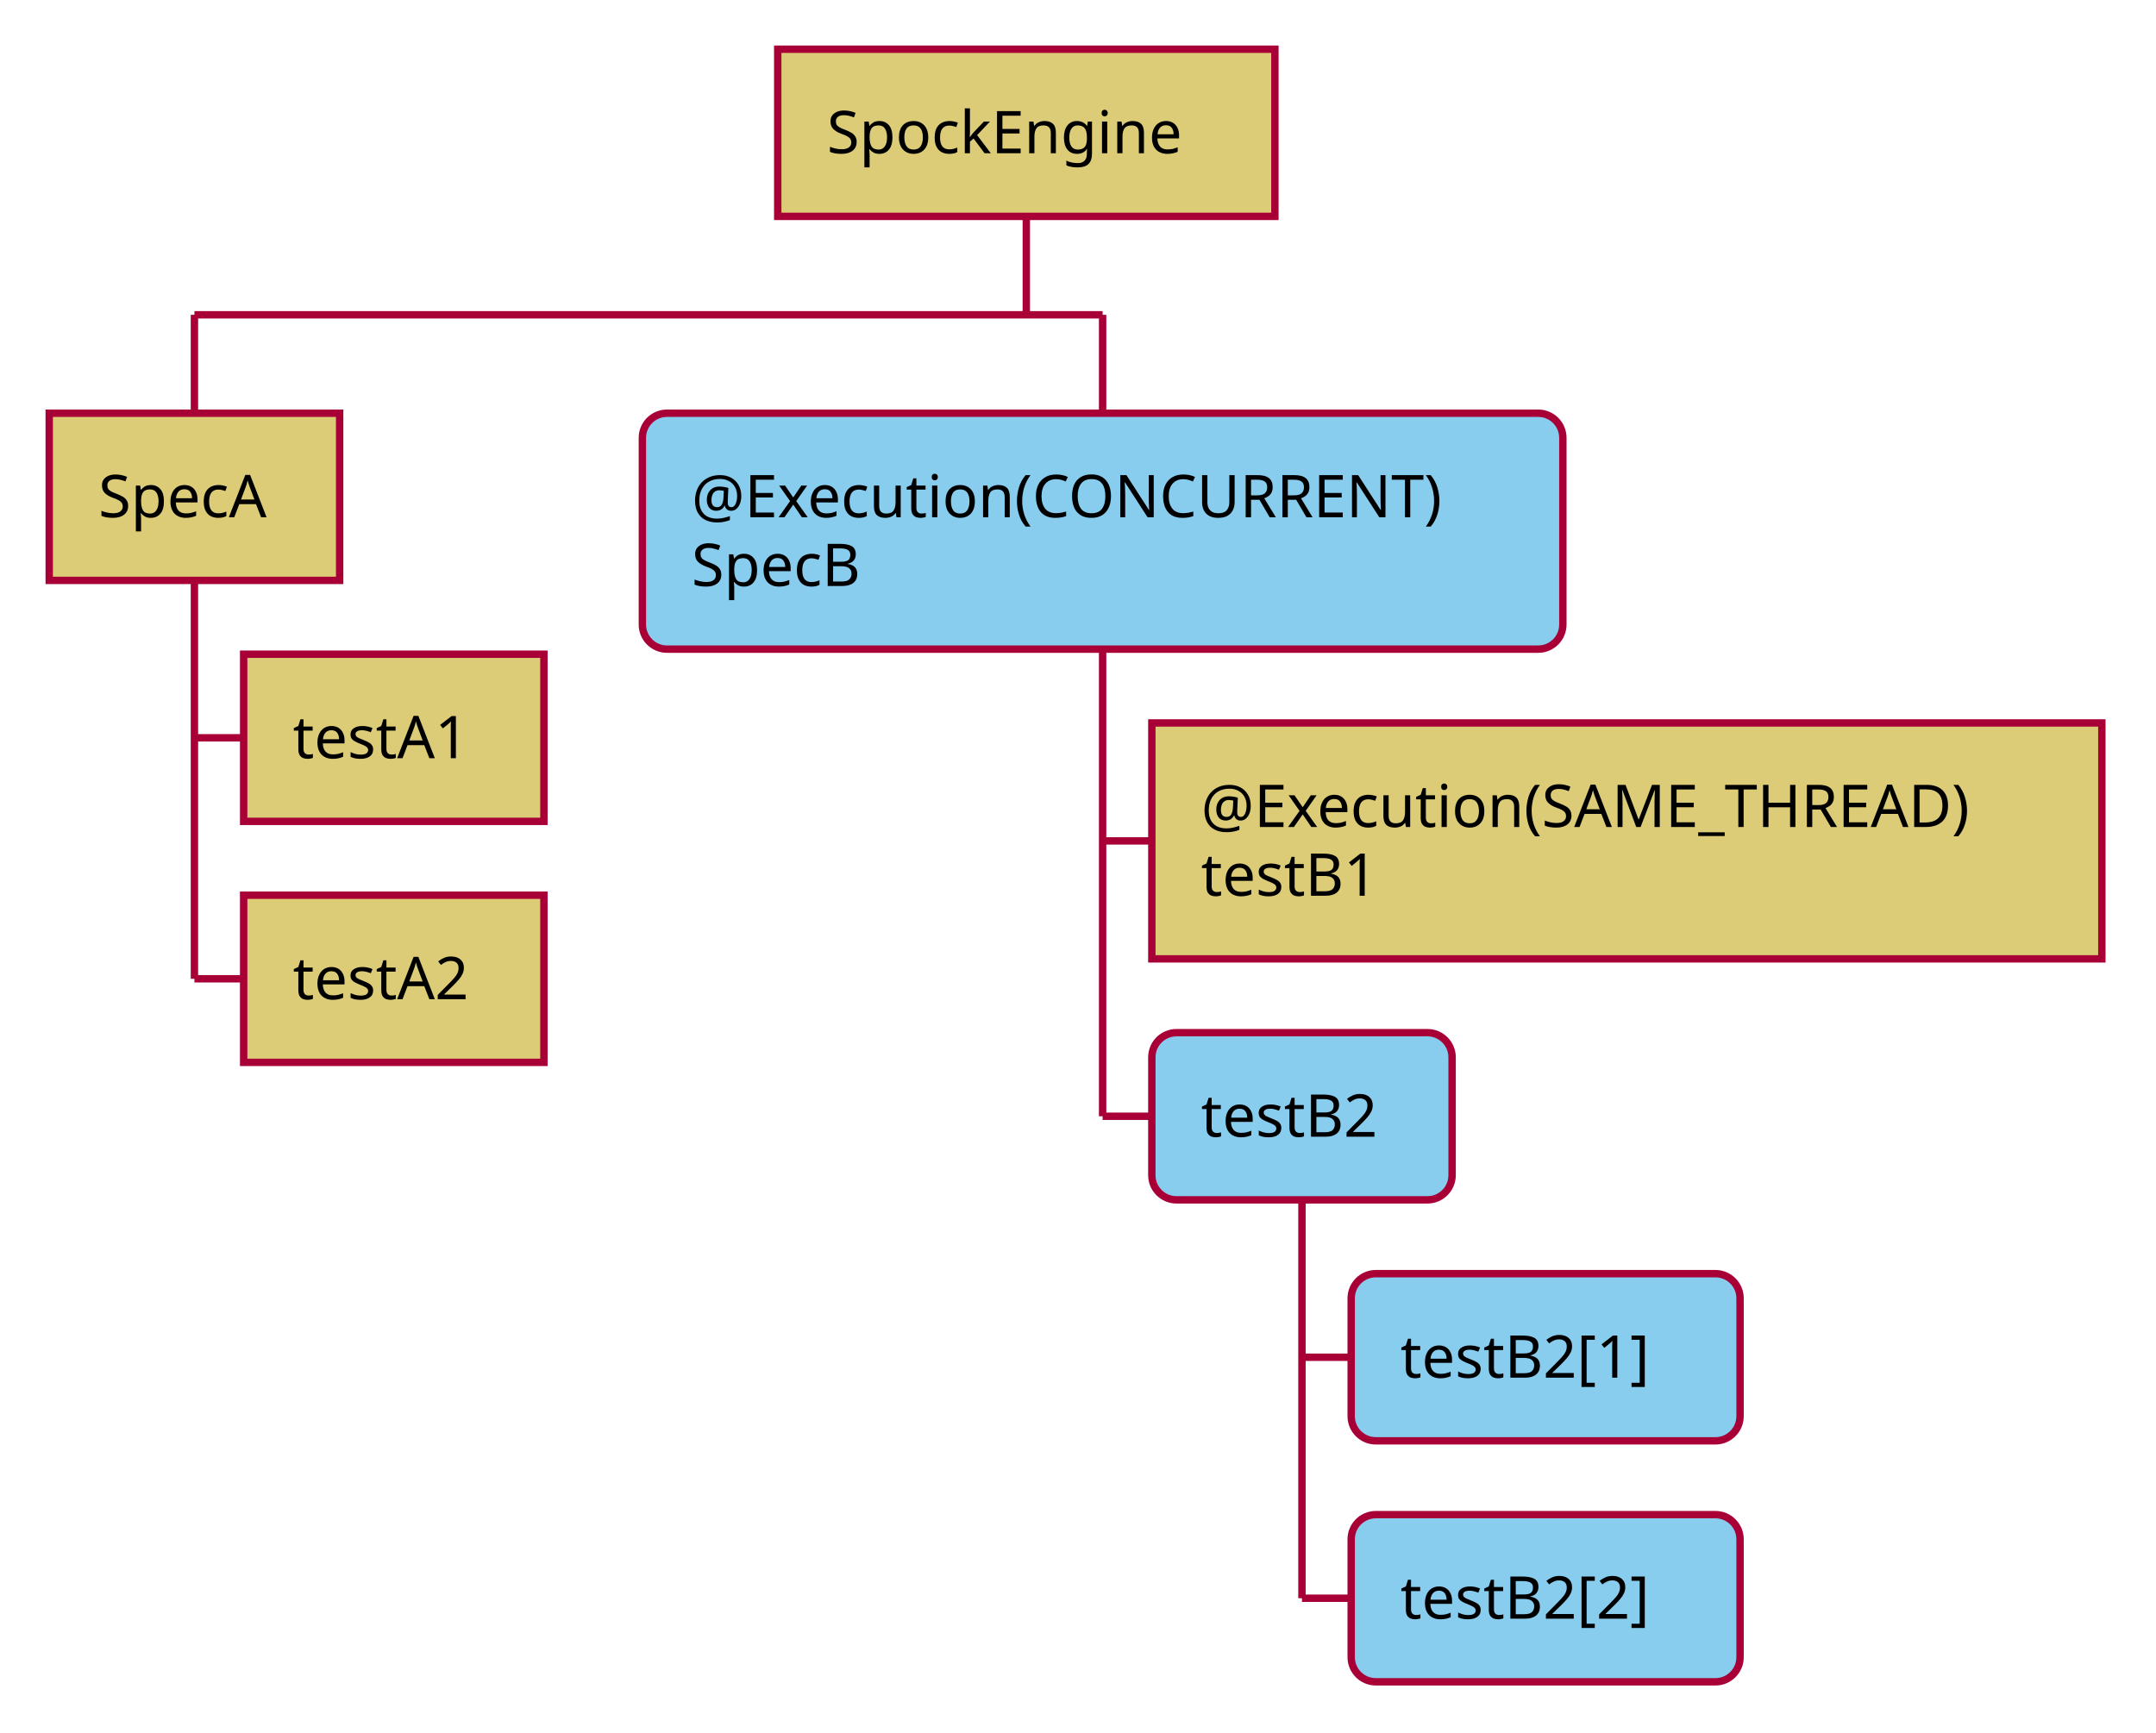
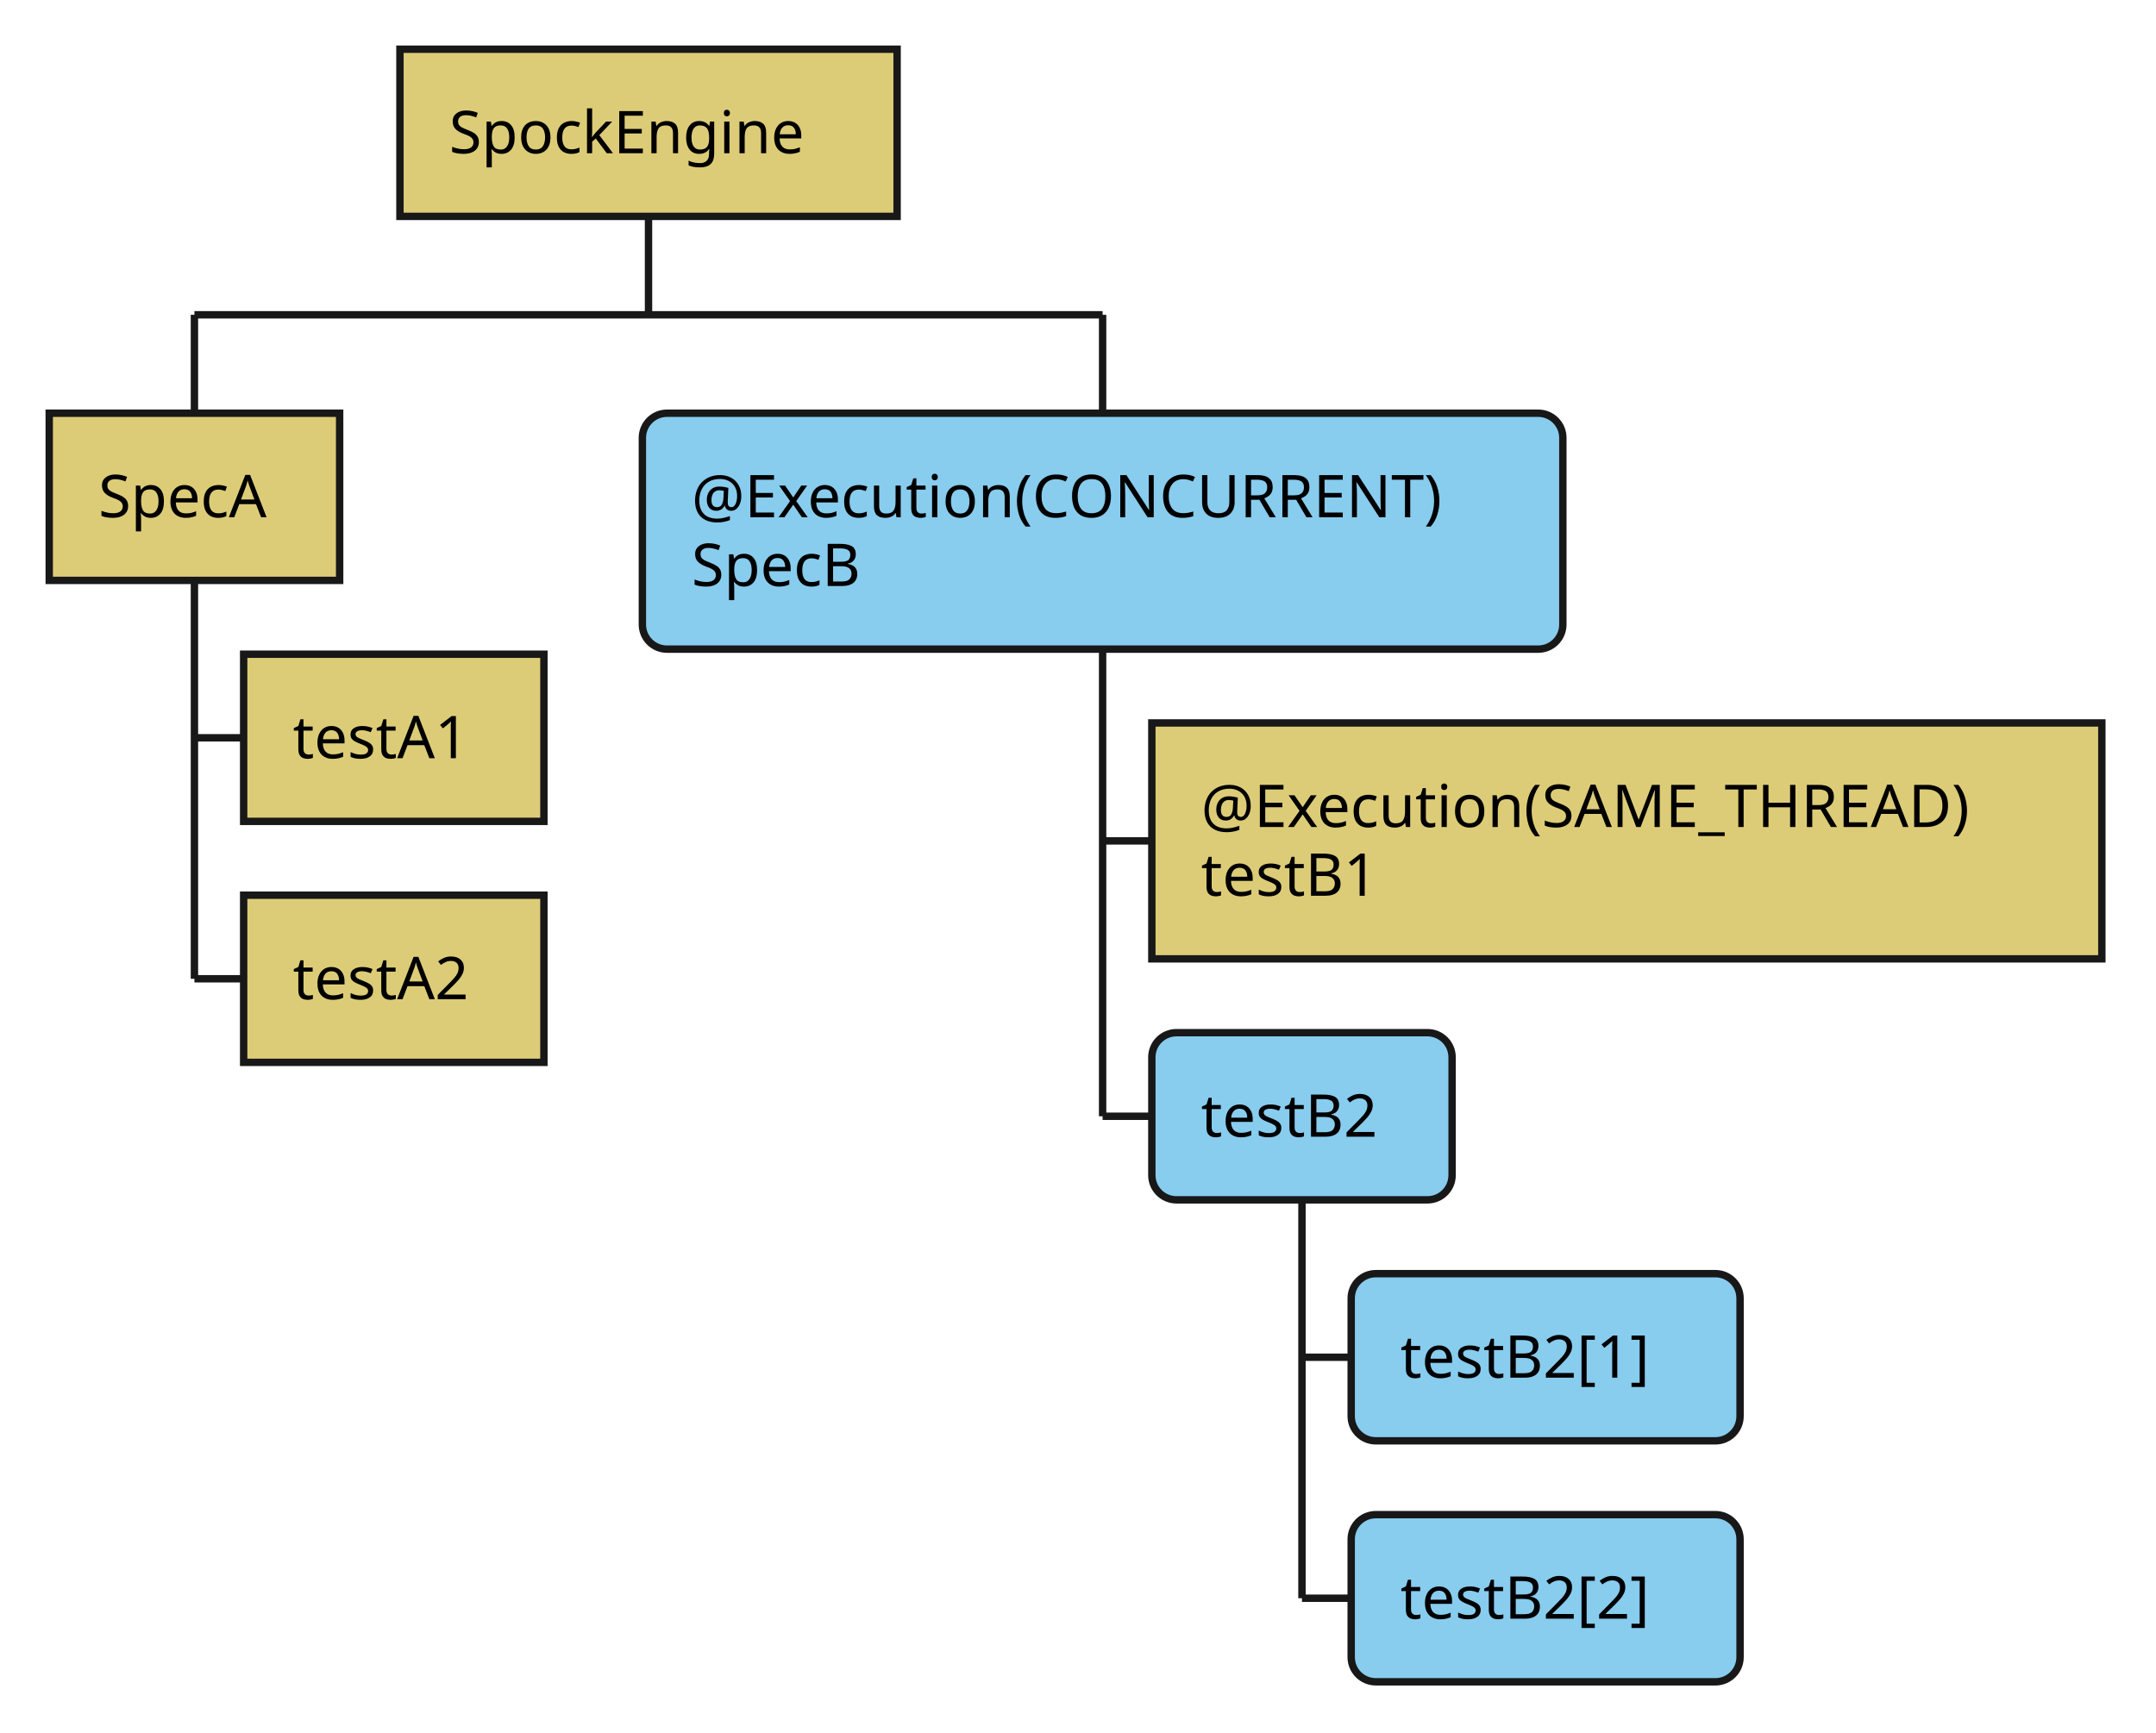
- <svg xmlns="http://www.w3.org/2000/svg" contentScriptType="application/ecmascript" contentStyleType="text/css" height="352px" preserveAspectRatio="none" style="width:438px;height:352px;" version="1.1" viewBox="0 0 438 352" width="438px" zoomAndPan="magnify">
+ <svg xmlns="http://www.w3.org/2000/svg" contentStyleType="text/css" height="352px" preserveAspectRatio="none" style="width:438px;height:352px;background:#DDCC77;" version="1.1" viewBox="0 0 438 352" width="438px" zoomAndPan="magnify">
  <defs />
  <g>
-     <rect fill="#DDCC77" height="33.969" style="stroke: #A80036; stroke-width: 1.5;" width="101" x="158" y="10" />
-     <text fill="#000000" font-family="sans-serif" font-size="12" lengthAdjust="spacingAndGlyphs" textLength="81" x="168" y="31.139">
-       SpockEngine
-     </text>
-     <line style="stroke: #A80036; stroke-width: 1.5;" x1="208.5" x2="208.5" y1="43.969" y2="63.969" />
-     <line style="stroke: #A80036; stroke-width: 1.5;" x1="39.5" x2="39.5" y1="63.969" y2="83.969" />
-     <rect fill="#DDCC77" height="33.969" style="stroke: #A80036; stroke-width: 1.5;" width="59" x="10" y="83.969" />
-     <text fill="#000000" font-family="sans-serif" font-size="12" lengthAdjust="spacingAndGlyphs" textLength="39" x="20" y="105.107">
-       SpecA
-     </text>
-     <line style="stroke: #A80036; stroke-width: 1.5;" x1="39.5" x2="49.5" y1="149.922" y2="149.922" />
-     <rect fill="#DDCC77" height="33.969" style="stroke: #A80036; stroke-width: 1.5;" width="61" x="49.5" y="132.938" />
-     <text fill="#000000" font-family="sans-serif" font-size="12" lengthAdjust="spacingAndGlyphs" textLength="41" x="59.5" y="154.076">
-       testA1
-     </text>
-     <line style="stroke: #A80036; stroke-width: 1.5;" x1="39.5" x2="49.5" y1="198.891" y2="198.891" />
-     <rect fill="#DDCC77" height="33.969" style="stroke: #A80036; stroke-width: 1.5;" width="61" x="49.5" y="181.906" />
-     <text fill="#000000" font-family="sans-serif" font-size="12" lengthAdjust="spacingAndGlyphs" textLength="41" x="59.5" y="203.045">
-       testA2
-     </text>
-     <line style="stroke: #A80036; stroke-width: 1.5;" x1="39.5" x2="39.5" y1="117.938" y2="198.891" />
-     <line style="stroke: #A80036; stroke-width: 1.5;" x1="224" x2="224" y1="63.969" y2="83.969" />
-     <rect fill="#88CCEE" height="47.938" rx="5" ry="5" style="stroke: #A80036; stroke-width: 1.5;" width="187" x="130.5" y="83.969" />
-     <text fill="#000000" font-family="sans-serif" font-size="12" lengthAdjust="spacingAndGlyphs" textLength="167" x="140.5" y="105.107">
-       @Execution(CONCURRENT)
-     </text>
-     <text fill="#000000" font-family="sans-serif" font-size="12" lengthAdjust="spacingAndGlyphs" textLength="39" x="140.5" y="119.076">
-       SpecB
-     </text>
-     <line style="stroke: #A80036; stroke-width: 1.5;" x1="224" x2="234" y1="170.875" y2="170.875" />
-     <rect fill="#DDCC77" height="47.938" style="stroke: #A80036; stroke-width: 1.5;" width="193" x="234" y="146.906" />
-     <text fill="#000000" font-family="sans-serif" font-size="12" lengthAdjust="spacingAndGlyphs" textLength="173" x="244" y="168.045">
-       @Execution(SAME_THREAD)
-     </text>
-     <text fill="#000000" font-family="sans-serif" font-size="12" lengthAdjust="spacingAndGlyphs" textLength="41" x="244" y="182.014">
-       testB1
-     </text>
-     <line style="stroke: #A80036; stroke-width: 1.5;" x1="224" x2="234" y1="226.828" y2="226.828" />
-     <rect fill="#88CCEE" height="33.969" rx="5" ry="5" style="stroke: #A80036; stroke-width: 1.5;" width="61" x="234" y="209.844" />
-     <text fill="#000000" font-family="sans-serif" font-size="12" lengthAdjust="spacingAndGlyphs" textLength="41" x="244" y="230.982">
-       testB2
-     </text>
-     <line style="stroke: #A80036; stroke-width: 1.5;" x1="264.5" x2="274.5" y1="275.797" y2="275.797" />
-     <rect fill="#88CCEE" height="33.969" rx="5" ry="5" style="stroke: #A80036; stroke-width: 1.5;" width="79" x="274.5" y="258.812" />
-     <text fill="#000000" font-family="sans-serif" font-size="12" lengthAdjust="spacingAndGlyphs" textLength="59" x="284.5" y="279.951">
-       testB2[1]
-     </text>
-     <line style="stroke: #A80036; stroke-width: 1.5;" x1="264.5" x2="274.5" y1="324.766" y2="324.766" />
-     <rect fill="#88CCEE" height="33.969" rx="5" ry="5" style="stroke: #A80036; stroke-width: 1.5;" width="79" x="274.5" y="307.781" />
-     <text fill="#000000" font-family="sans-serif" font-size="12" lengthAdjust="spacingAndGlyphs" textLength="59" x="284.5" y="328.92">
-       testB2[2]
-     </text>
-     <line style="stroke: #A80036; stroke-width: 1.5;" x1="264.5" x2="264.5" y1="243.812" y2="324.766" />
-     <line style="stroke: #A80036; stroke-width: 1.5;" x1="224" x2="224" y1="131.906" y2="226.828" />
-     <line style="stroke: #A80036; stroke-width: 1.5;" x1="39.5" x2="224" y1="63.969" y2="63.969" />
+     <line style="stroke:#181818;stroke-width:1.5;" x1="39.5" x2="39.5" y1="63.969" y2="83.969" />
+     <rect fill="#DDCC77" height="33.969" style="stroke:#181818;stroke-width:1.5;" width="59" x="10" y="83.969" />
+     <text fill="#000000" font-family="sans-serif" font-size="12" lengthAdjust="spacing" textLength="39" x="20" y="105.107">SpecA</text>
+     <line style="stroke:#181818;stroke-width:1.5;" x1="39.5" x2="49.5" y1="149.922" y2="149.922" />
+     <rect fill="#DDCC77" height="33.969" style="stroke:#181818;stroke-width:1.5;" width="61" x="49.5" y="132.938" />
+     <text fill="#000000" font-family="sans-serif" font-size="12" lengthAdjust="spacing" textLength="41" x="59.5" y="154.076">testA1</text>
+     <line style="stroke:#181818;stroke-width:1.5;" x1="39.5" x2="49.5" y1="198.891" y2="198.891" />
+     <rect fill="#DDCC77" height="33.969" style="stroke:#181818;stroke-width:1.5;" width="61" x="49.5" y="181.906" />
+     <text fill="#000000" font-family="sans-serif" font-size="12" lengthAdjust="spacing" textLength="41" x="59.5" y="203.045">testA2</text>
+     <line style="stroke:#181818;stroke-width:1.5;" x1="39.5" x2="39.5" y1="117.938" y2="198.891" />
+     <line style="stroke:#181818;stroke-width:1.5;" x1="224" x2="224" y1="63.969" y2="83.969" />
+     <rect fill="#88CCEE" height="47.938" rx="5" ry="5" style="stroke:#181818;stroke-width:1.5;" width="187" x="130.5" y="83.969" />
+     <text fill="#000000" font-family="sans-serif" font-size="12" lengthAdjust="spacing" textLength="167" x="140.5" y="105.107">@Execution(CONCURRENT)</text>
+     <text fill="#000000" font-family="sans-serif" font-size="12" lengthAdjust="spacing" textLength="39" x="140.5" y="119.076">SpecB</text>
+     <line style="stroke:#181818;stroke-width:1.5;" x1="224" x2="234" y1="170.875" y2="170.875" />
+     <rect fill="#DDCC77" height="47.938" style="stroke:#181818;stroke-width:1.5;" width="193" x="234" y="146.906" />
+     <text fill="#000000" font-family="sans-serif" font-size="12" lengthAdjust="spacing" textLength="173" x="244" y="168.045">@Execution(SAME_THREAD)</text>
+     <text fill="#000000" font-family="sans-serif" font-size="12" lengthAdjust="spacing" textLength="41" x="244" y="182.014">testB1</text>
+     <line style="stroke:#181818;stroke-width:1.5;" x1="224" x2="234" y1="226.828" y2="226.828" />
+     <rect fill="#88CCEE" height="33.969" rx="5" ry="5" style="stroke:#181818;stroke-width:1.5;" width="61" x="234" y="209.844" />
+     <text fill="#000000" font-family="sans-serif" font-size="12" lengthAdjust="spacing" textLength="41" x="244" y="230.982">testB2</text>
+     <line style="stroke:#181818;stroke-width:1.5;" x1="264.5" x2="274.5" y1="275.797" y2="275.797" />
+     <rect fill="#88CCEE" height="33.969" rx="5" ry="5" style="stroke:#181818;stroke-width:1.5;" width="79" x="274.5" y="258.812" />
+     <text fill="#000000" font-family="sans-serif" font-size="12" lengthAdjust="spacing" textLength="59" x="284.5" y="279.951">testB2[1]</text>
+     <line style="stroke:#181818;stroke-width:1.5;" x1="264.5" x2="274.5" y1="324.766" y2="324.766" />
+     <rect fill="#88CCEE" height="33.969" rx="5" ry="5" style="stroke:#181818;stroke-width:1.5;" width="79" x="274.5" y="307.781" />
+     <text fill="#000000" font-family="sans-serif" font-size="12" lengthAdjust="spacing" textLength="59" x="284.5" y="328.92">testB2[2]</text>
+     <line style="stroke:#181818;stroke-width:1.5;" x1="264.5" x2="264.5" y1="243.812" y2="324.766" />
+     <line style="stroke:#181818;stroke-width:1.5;" x1="224" x2="224" y1="131.906" y2="226.828" />
+     <line style="stroke:#181818;stroke-width:1.5;" x1="39.5" x2="224" y1="63.969" y2="63.969" />
+     <rect fill="#DDCC77" height="33.969" style="stroke:#181818;stroke-width:1.5;" width="101" x="81.25" y="10" />
+     <text fill="#000000" font-family="sans-serif" font-size="12" lengthAdjust="spacing" textLength="81" x="91.25" y="31.139">SpockEngine</text>
+     <line style="stroke:#181818;stroke-width:1.5;" x1="131.75" x2="131.75" y1="43.969" y2="63.969" />
  </g>
</svg>
